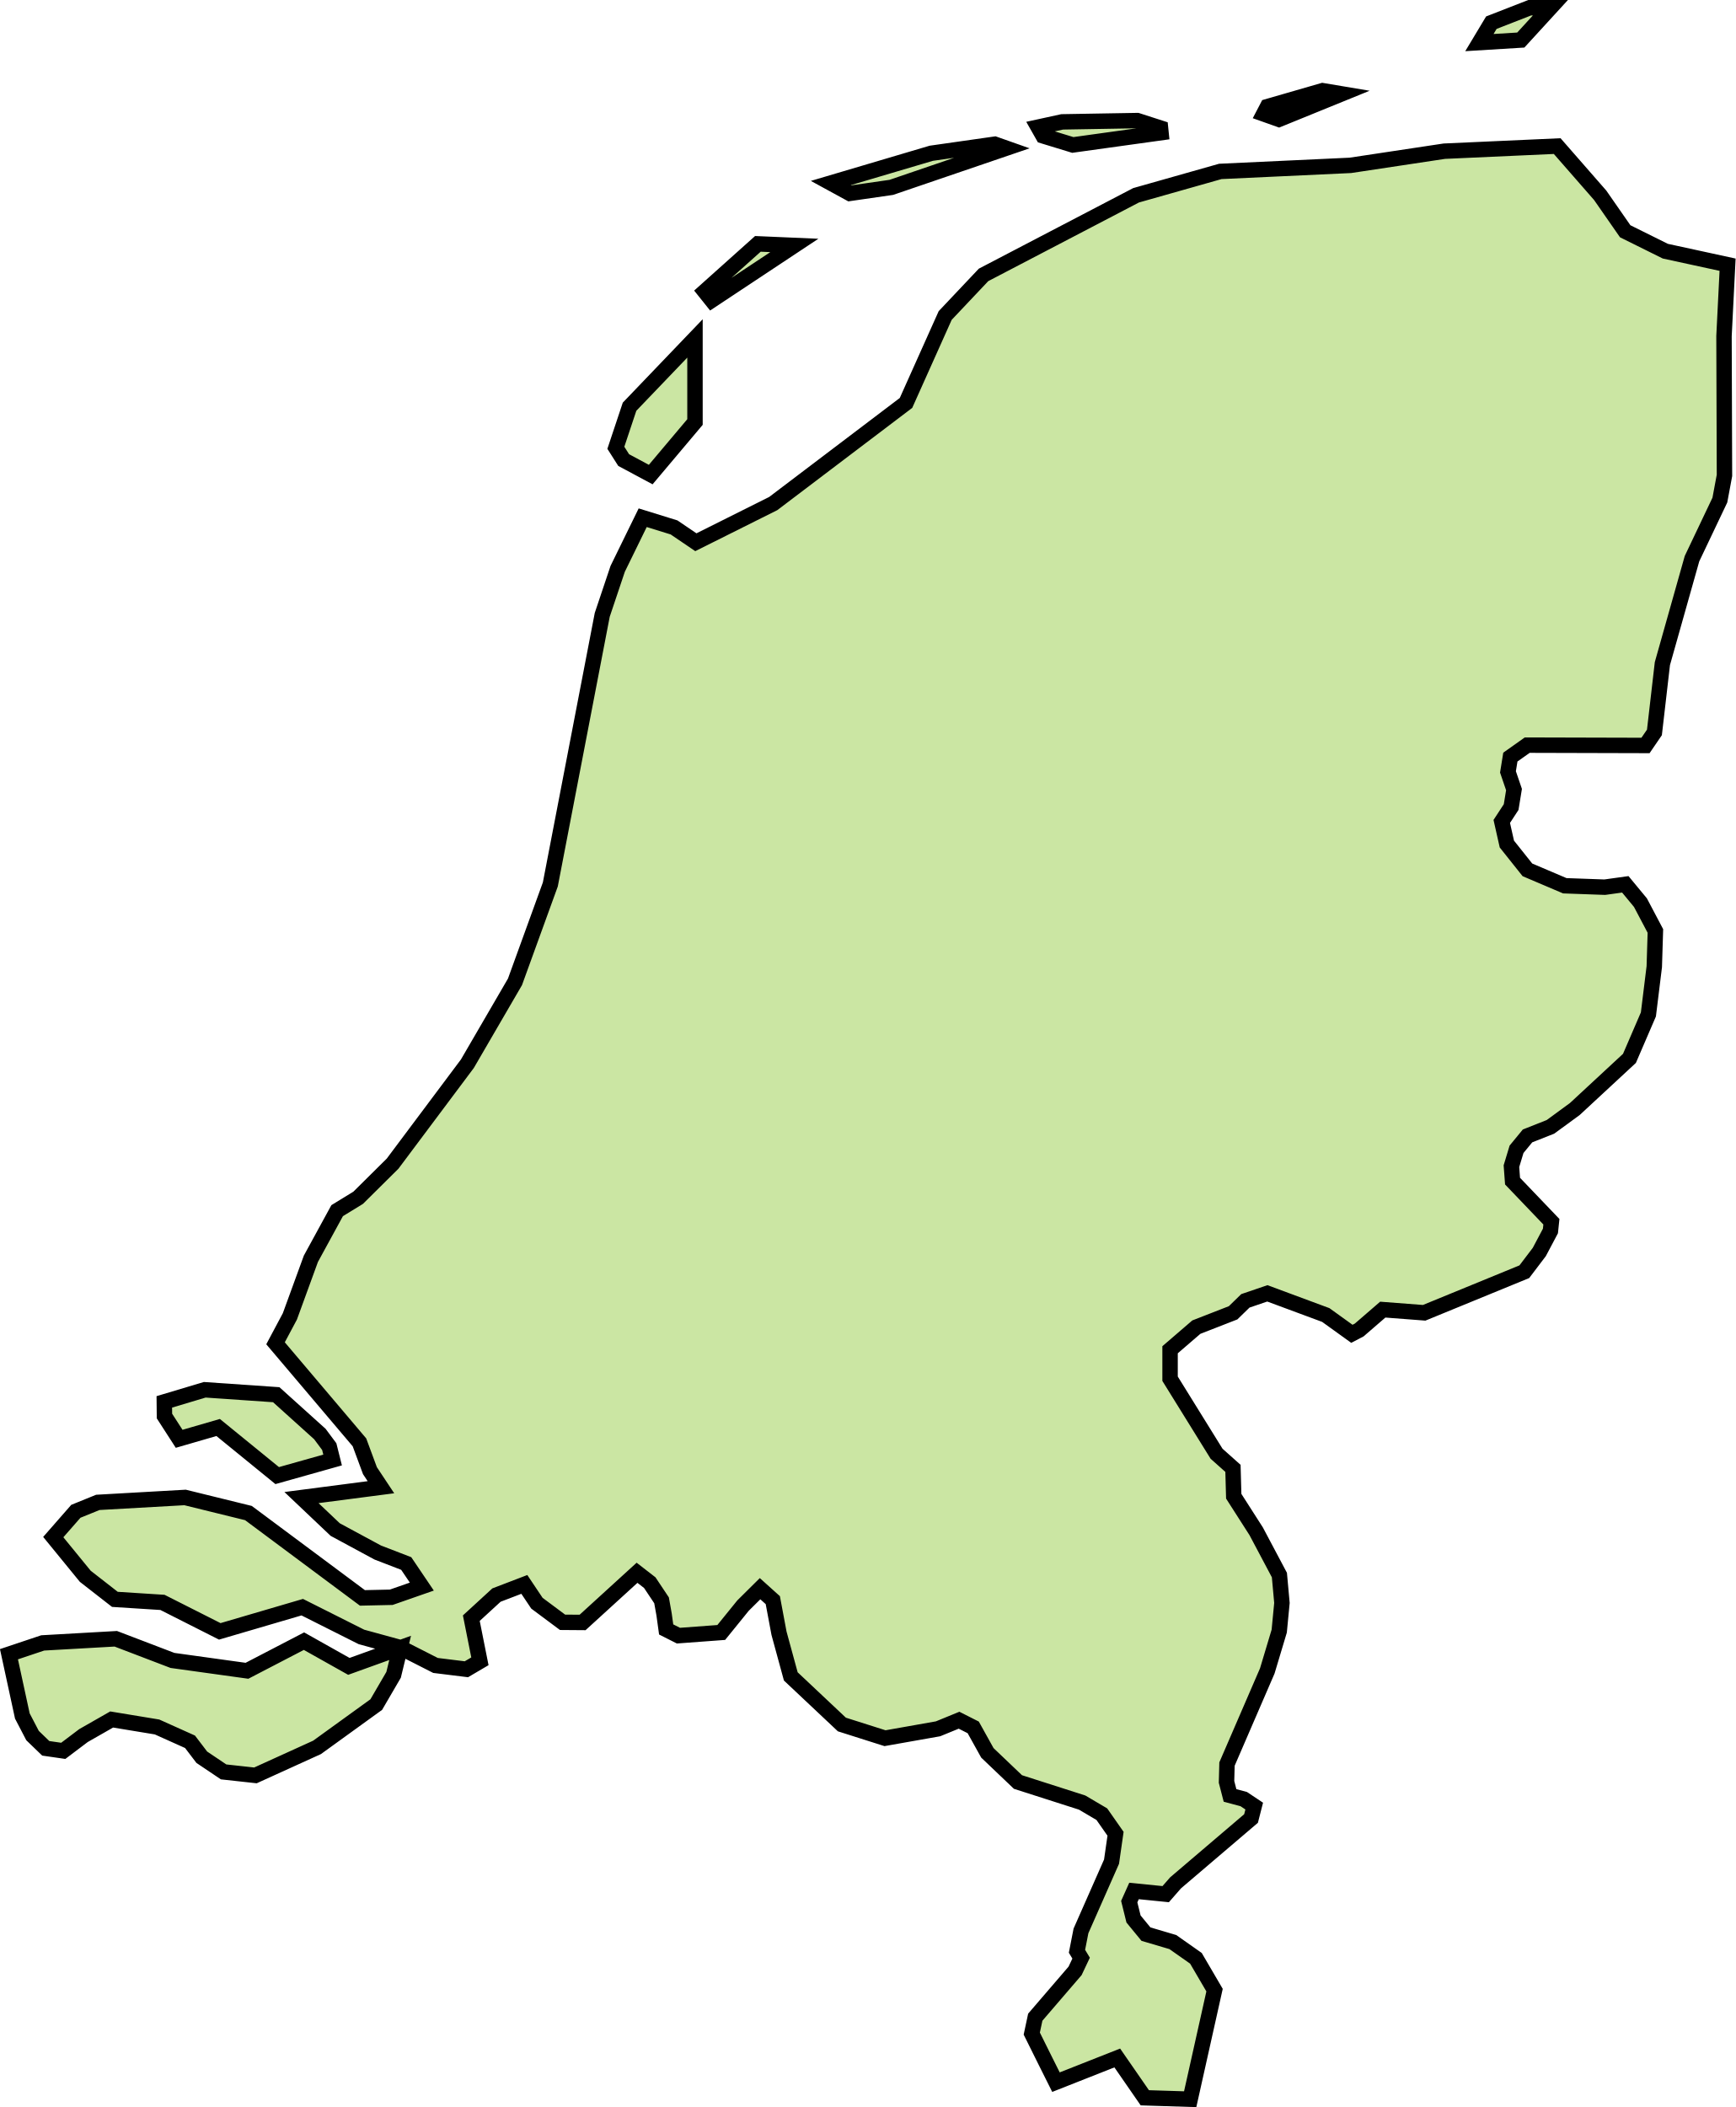
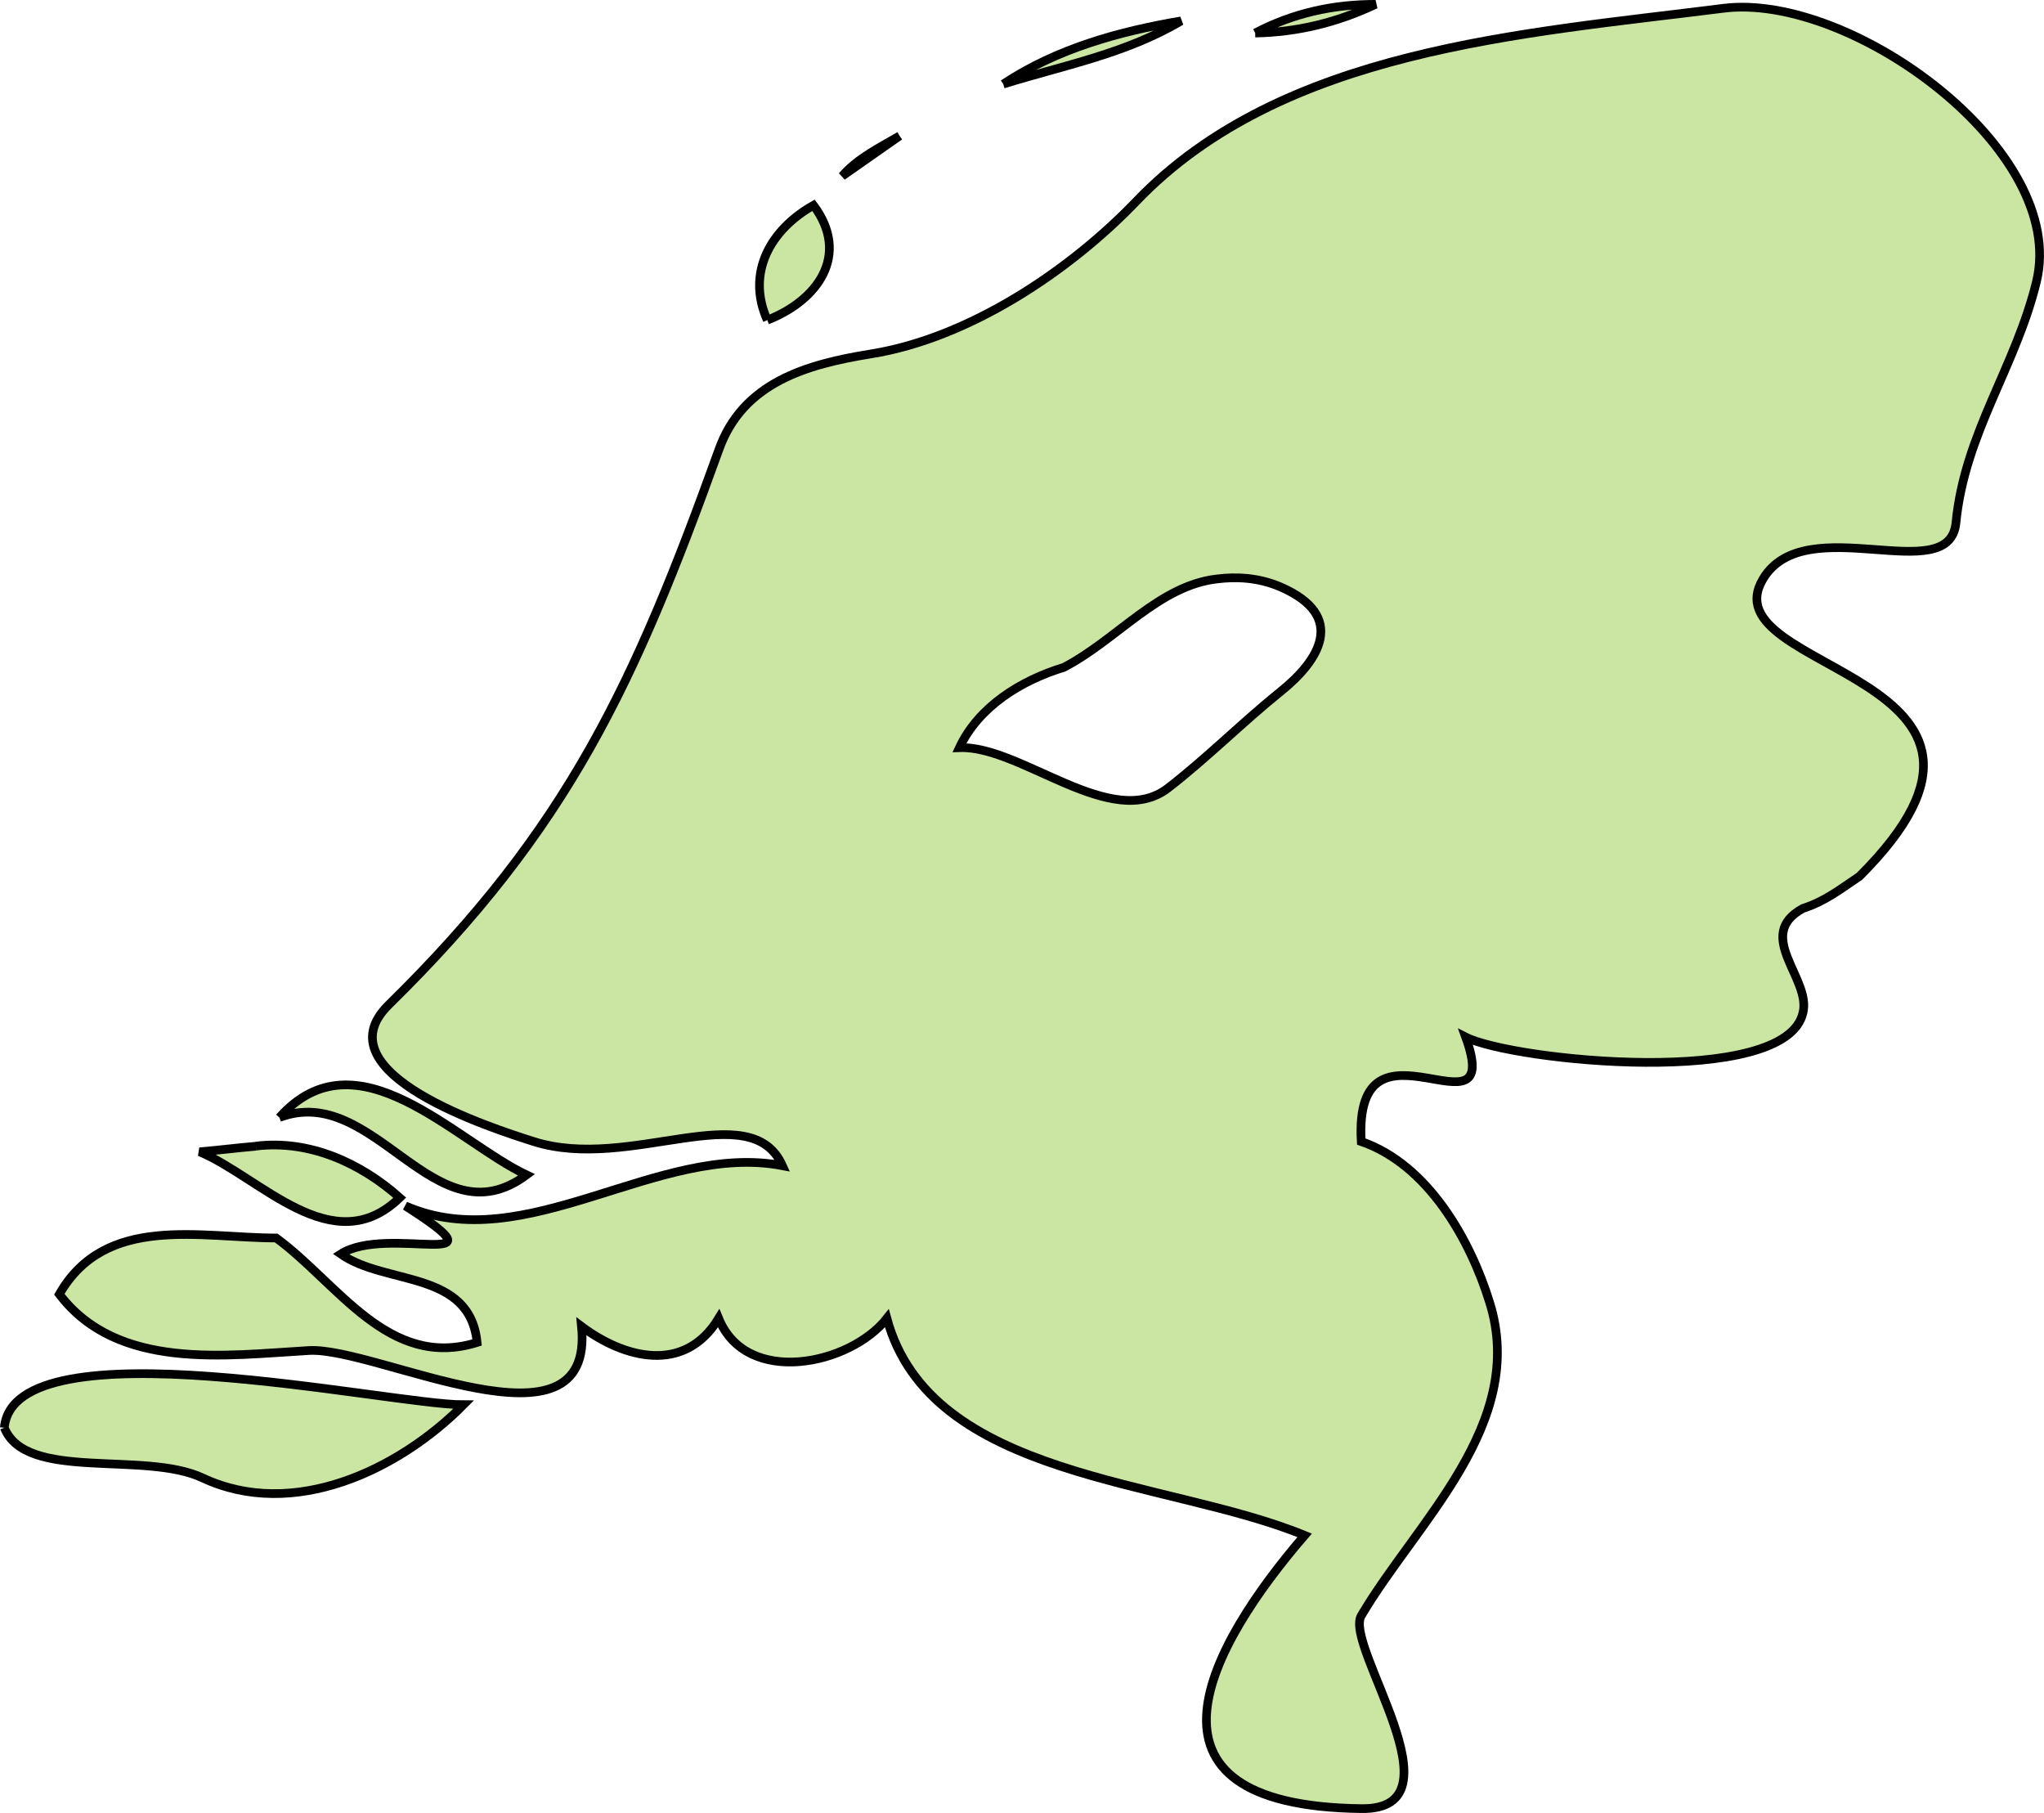
- <svg xmlns="http://www.w3.org/2000/svg" width="59.549mm" height="72.283mm" viewBox="0 0 59.549 72.283" version="1.1" id="svg8992">
-   <defs id="defs8986" />
-   <g id="layer1" transform="translate(74.37554,-224.5731)">
-     <path style="fill:#cbe6a3;fill-opacity:1;stroke:#000000;stroke-width:0.529;stroke-miterlimit:4;stroke-dasharray:none;stroke-opacity:1" d="m -45.221,231.207 -0.65,-0.355 3.447,-1.021 2.179,-0.311 0.388,0.137 -3.938,1.344 z m 7.653,-1.661 3.026,-0.421 -0.016,-0.158 -0.797,-0.257 -2.578,0.044 -0.825,0.18 0.17,0.3 z m 9.22,-1.753 -0.65,-0.109 -1.89,0.546 -0.131,0.251 0.524,0.186 z m -18.774,5.2 -1.251,-0.054 -1.824,1.633 0.24,0.3 z m 25.94,-8.155 h -0.71 l -1.316,0.513 -0.41,0.683 1.42,-0.087 z m -42.764,56.037 -1.956,1.016 -2.556,-0.355 -1.945,-0.743 -2.507,0.142 -1.158,0.388 0.459,2.119 0.35,0.672 0.453,0.437 0.601,0.087 0.694,-0.524 0.967,-0.552 1.557,0.257 1.131,0.508 0.404,0.53 0.748,0.503 1.092,0.12 2.114,-0.961 2.032,-1.469 0.595,-1.021 0.224,-0.923 -1.759,0.634 z m 48.843,-47.221 -2.136,-0.464 -1.377,-0.683 -0.858,-1.234 -1.475,-1.688 -3.873,0.175 -3.223,0.486 -4.463,0.208 -2.89,0.819 -5.233,2.731 -1.316,1.393 -1.344,2.999 -4.555,3.452 -2.655,1.327 -0.748,-0.508 -1.076,-0.333 -0.858,1.753 -0.53,1.579 -1.781,9.248 -1.213,3.343 -1.633,2.808 -2.567,3.43 -1.18,1.169 -0.721,0.442 -0.901,1.65 -0.721,1.977 -0.492,0.923 2.879,3.398 0.36,0.972 0.377,0.568 -2.726,0.355 1.158,1.098 1.458,0.787 0.978,0.377 0.535,0.792 -1.049,0.366 -0.989,0.022 -3.911,-2.911 -2.174,-0.535 -2.993,0.169 -0.754,0.306 -0.775,0.885 1.098,1.344 1.016,0.792 1.633,0.104 1.966,0.994 2.829,-0.83 2.032,1.021 1.338,0.366 1.202,0.612 1.06,0.131 0.464,-0.273 -0.295,-1.48 0.863,-0.792 0.956,-0.366 0.432,0.645 0.879,0.655 0.688,0.005 1.868,-1.704 0.437,0.339 0.404,0.606 0.087,0.486 0.071,0.513 0.421,0.213 1.469,-0.109 0.748,-0.923 0.584,-0.579 0.437,0.393 0.213,1.136 0.404,1.48 1.753,1.65 1.48,0.47 1.819,-0.322 0.721,-0.295 0.486,0.246 0.486,0.874 1.049,1 2.201,0.705 0.677,0.399 0.47,0.672 -0.137,0.956 -1.049,2.376 -0.137,0.699 0.142,0.235 -0.207,0.437 -1.366,1.589 -0.12,0.563 0.453,0.912 0.377,0.754 v 0 l 2.103,-0.83 0.945,1.366 1.557,0.049 0.836,-3.742 -0.639,-1.092 -0.792,-0.557 -0.923,-0.273 -0.426,-0.519 -0.147,-0.595 0.164,-0.366 1.087,0.109 0.339,-0.388 2.589,-2.207 0.109,-0.426 -0.36,-0.24 -0.47,-0.126 -0.12,-0.464 0.016,-0.612 1.382,-3.195 0.41,-1.366 0.093,-0.967 -0.087,-0.956 -0.797,-1.502 -0.77,-1.202 -0.026,-0.956 -0.563,-0.502 -1.595,-2.573 v -0.994 l 0.901,-0.776 1.262,-0.492 0.421,-0.41 0.754,-0.257 2.004,0.743 0.896,0.645 0.251,-0.131 0.809,-0.699 1.42,0.109 3.436,-1.409 0.514,-0.677 0.382,-0.721 0.033,-0.317 -1.333,-1.393 -0.038,-0.513 0.175,-0.579 0.377,-0.459 0.787,-0.311 0.836,-0.612 1.874,-1.737 0.65,-1.508 0.202,-1.639 0.038,-1.224 -0.513,-0.972 -0.519,-0.628 -0.705,0.098 -1.371,-0.049 -1.283,-0.546 -0.705,-0.885 -0.175,-0.776 0.322,-0.492 0.098,-0.601 -0.207,-0.606 0.082,-0.508 0.579,-0.41 4.058,0.011 0.306,-0.448 0.273,-2.36 1.016,-3.6 0.956,-2.01 0.158,-0.847 -0.016,-4.779 z m -53.126,40.279 1.338,-0.388 2.026,1.65 1.901,-0.535 -0.115,-0.459 -0.322,-0.432 -1.497,-1.349 -2.453,-0.169 -1.387,0.415 0.005,0.486 z m 16.179,-33.079 1.519,-1.803 v -2.868 l -2.245,2.343 -0.47,1.409 0.268,0.421 z" class="land" title="Netherlands" id="NL" />
+ <svg xmlns="http://www.w3.org/2000/svg" width="34.081mm" height="30.223mm" viewBox="0 0 34.081 30.223" version="1.1" id="svg17520">
+   <defs id="defs17514" />
+   <g id="layer1" transform="translate(-312.4696,149.194)">
+     <g style="fill:#cbe6a3;fill-opacity:1;fill-rule:evenodd;stroke:#000000;stroke-width:0.109;stroke-miterlimit:4;stroke-dasharray:none;stroke-opacity:1" class="landxx coastxx nl nlx eu" id="nlx" transform="matrix(1.329294,0,0,1.329294,-1419.967,-547.6574)">
+       <path style="fill:#cbe6a3;fill-opacity:1;stroke:#000000;stroke-width:0.109;stroke-miterlimit:4;stroke-dasharray:none;stroke-opacity:1" d="m 1306.49,314.13 c -0.24,0.02 -0.47,0.05 -0.71,0.07 0.76,0.317 1.67,1.39 2.51,0.576 -0.49,-0.436 -1.13,-0.728 -1.8,-0.648" id="path6448" />
+       <path style="fill:#cbe6a3;fill-opacity:1;stroke:#000000;stroke-width:0.109;stroke-miterlimit:4;stroke-dasharray:none;stroke-opacity:1" d="m 1306.78,313.77 c 1.2,-0.455 1.94,1.582 3.1,0.72 -0.9,-0.427 -2.13,-1.809 -3.1,-0.72" id="path6450" />
+       <path style="fill:#cbe6a3;fill-opacity:1;stroke:#000000;stroke-width:0.109;stroke-miterlimit:4;stroke-dasharray:none;stroke-opacity:1" d="m 1312.9,303.77 c 0.62,-0.24 1.05,-0.809 0.58,-1.44 -0.53,0.298 -0.85,0.837 -0.58,1.44" id="path6452" />
+       <path style="fill:#cbe6a3;fill-opacity:1;stroke:#000000;stroke-width:0.109;stroke-miterlimit:4;stroke-dasharray:none;stroke-opacity:1" d="m 1314.56,301.46 c -0.25,0.146 -0.53,0.282 -0.72,0.504 0.24,-0.168 0.48,-0.336 0.72,-0.504" id="path6454" />
+       <path style="fill:#cbe6a3;fill-opacity:1;stroke:#000000;stroke-width:0.109;stroke-miterlimit:4;stroke-dasharray:none;stroke-opacity:1" d="m 1315.86,300.81 c 0.75,-0.233 1.54,-0.381 2.23,-0.792 -0.78,0.133 -1.56,0.348 -2.23,0.792" id="path6456" />
+       <path style="fill:#cbe6a3;fill-opacity:1;stroke:#000000;stroke-width:0.109;stroke-miterlimit:4;stroke-dasharray:none;stroke-opacity:1" d="m 1319.02,300.17 c 0.53,-0.01 1.03,-0.133 1.51,-0.36 -0.54,0 -1.04,0.113 -1.51,0.36" id="path6458" />
+       <path style="fill:#cbe6a3;fill-opacity:1;stroke:#000000;stroke-width:0.109;stroke-miterlimit:4;stroke-dasharray:none;stroke-opacity:1" d="m 1303.33,317.66 c 0.12,-1.335 4.84,-0.285 5.76,-0.288 -0.82,0.827 -2.14,1.447 -3.27,0.919 -0.73,-0.346 -2.22,0.05 -2.49,-0.631" id="path6482" />
+       <path style="fill:#cbe6a3;fill-opacity:1;fill-rule:evenodd;stroke:#000000;stroke-width:0.109;stroke-miterlimit:4;stroke-dasharray:none;stroke-opacity:1" d="m 1324.89,299.86 c -2.52,0.32 -5.53,0.511 -7.36,2.419 -0.84,0.876 -2.1,1.718 -3.33,1.915 -0.8,0.129 -1.61,0.355 -1.91,1.209 -1.05,2.914 -1.88,4.738 -4.14,6.955 -0.87,0.858 1.31,1.551 1.82,1.713 1.21,0.385 2.72,-0.589 3.12,0.303 -1.56,-0.3 -3.22,1.166 -4.73,0.504 1.35,0.861 -0.22,0.225 -0.81,0.604 0.56,0.394 1.62,0.198 1.71,1.109 -1.11,0.348 -1.75,-0.749 -2.52,-1.31 -0.95,0 -2.14,-0.308 -2.72,0.705 0.73,0.963 2.09,0.766 3.13,0.706 0.85,-0.05 3.59,1.406 3.42,-0.302 0.53,0.397 1.29,0.605 1.72,-0.101 0.35,0.863 1.65,0.584 2.11,0 0.55,2.027 3.5,2.006 5.24,2.721 -1.18,1.369 -2.33,3.389 0.71,3.427 1.31,0.02 -0.22,-2.04 0,-2.419 0.69,-1.172 2.09,-2.405 1.61,-3.931 -0.24,-0.778 -0.77,-1.727 -1.61,-2.016 -0.1,-1.767 1.81,0.07 1.31,-1.31 0.59,0.299 4.01,0.649 4.23,-0.302 0.11,-0.428 -0.62,-0.973 0,-1.311 0.28,-0.09 0.47,-0.242 0.71,-0.403 2.57,-2.564 -1.92,-2.542 -1.21,-3.729 0.53,-0.888 2.34,0.134 2.42,-0.706 0.11,-1.123 0.75,-1.952 1.01,-3.024 0.4,-1.649 -2.33,-3.63 -3.93,-3.426 z m -6.35,7.156 c 0.24,-0.03 0.52,-0.02 0.8,0.101 0.84,0.367 0.48,0.925 0,1.31 -0.47,0.377 -0.93,0.839 -1.41,1.209 -0.71,0.555 -1.85,-0.535 -2.62,-0.504 0.24,-0.513 0.77,-0.843 1.31,-1.007 0.67,-0.35 1.19,-1.025 1.92,-1.109 z" class="landxx nl nlx eu" id="path6484" />
+     </g>
  </g>
</svg>
